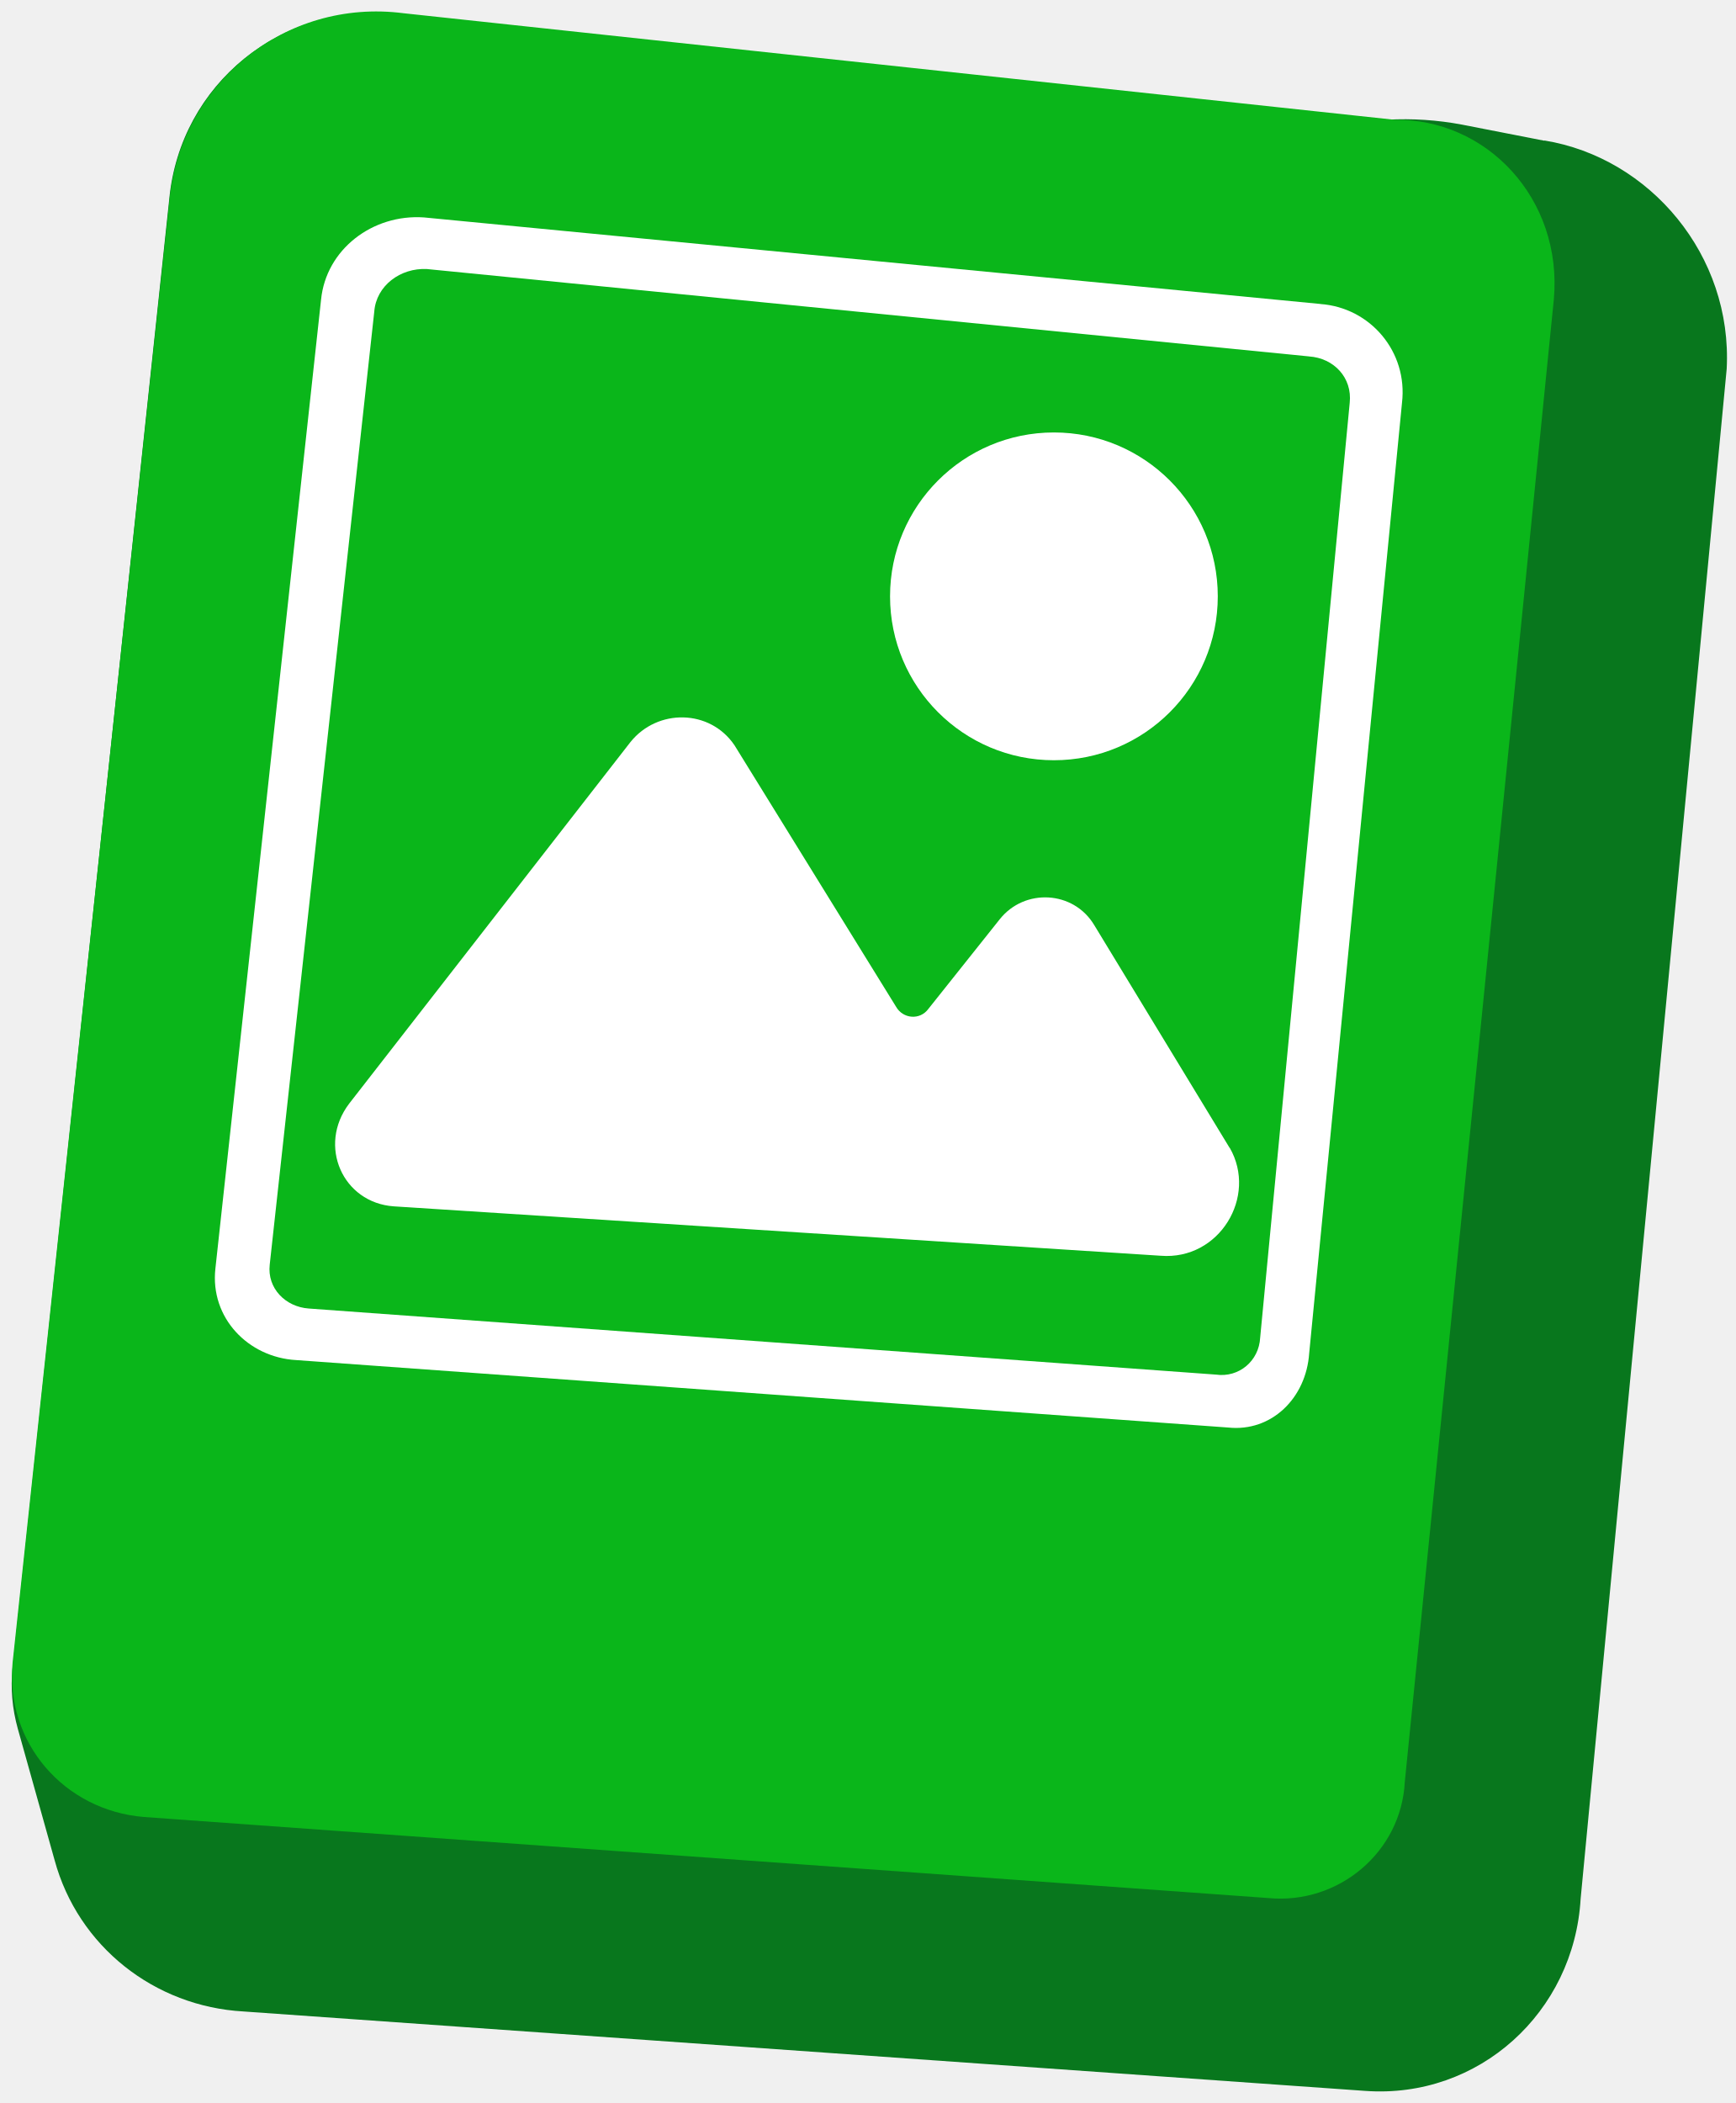
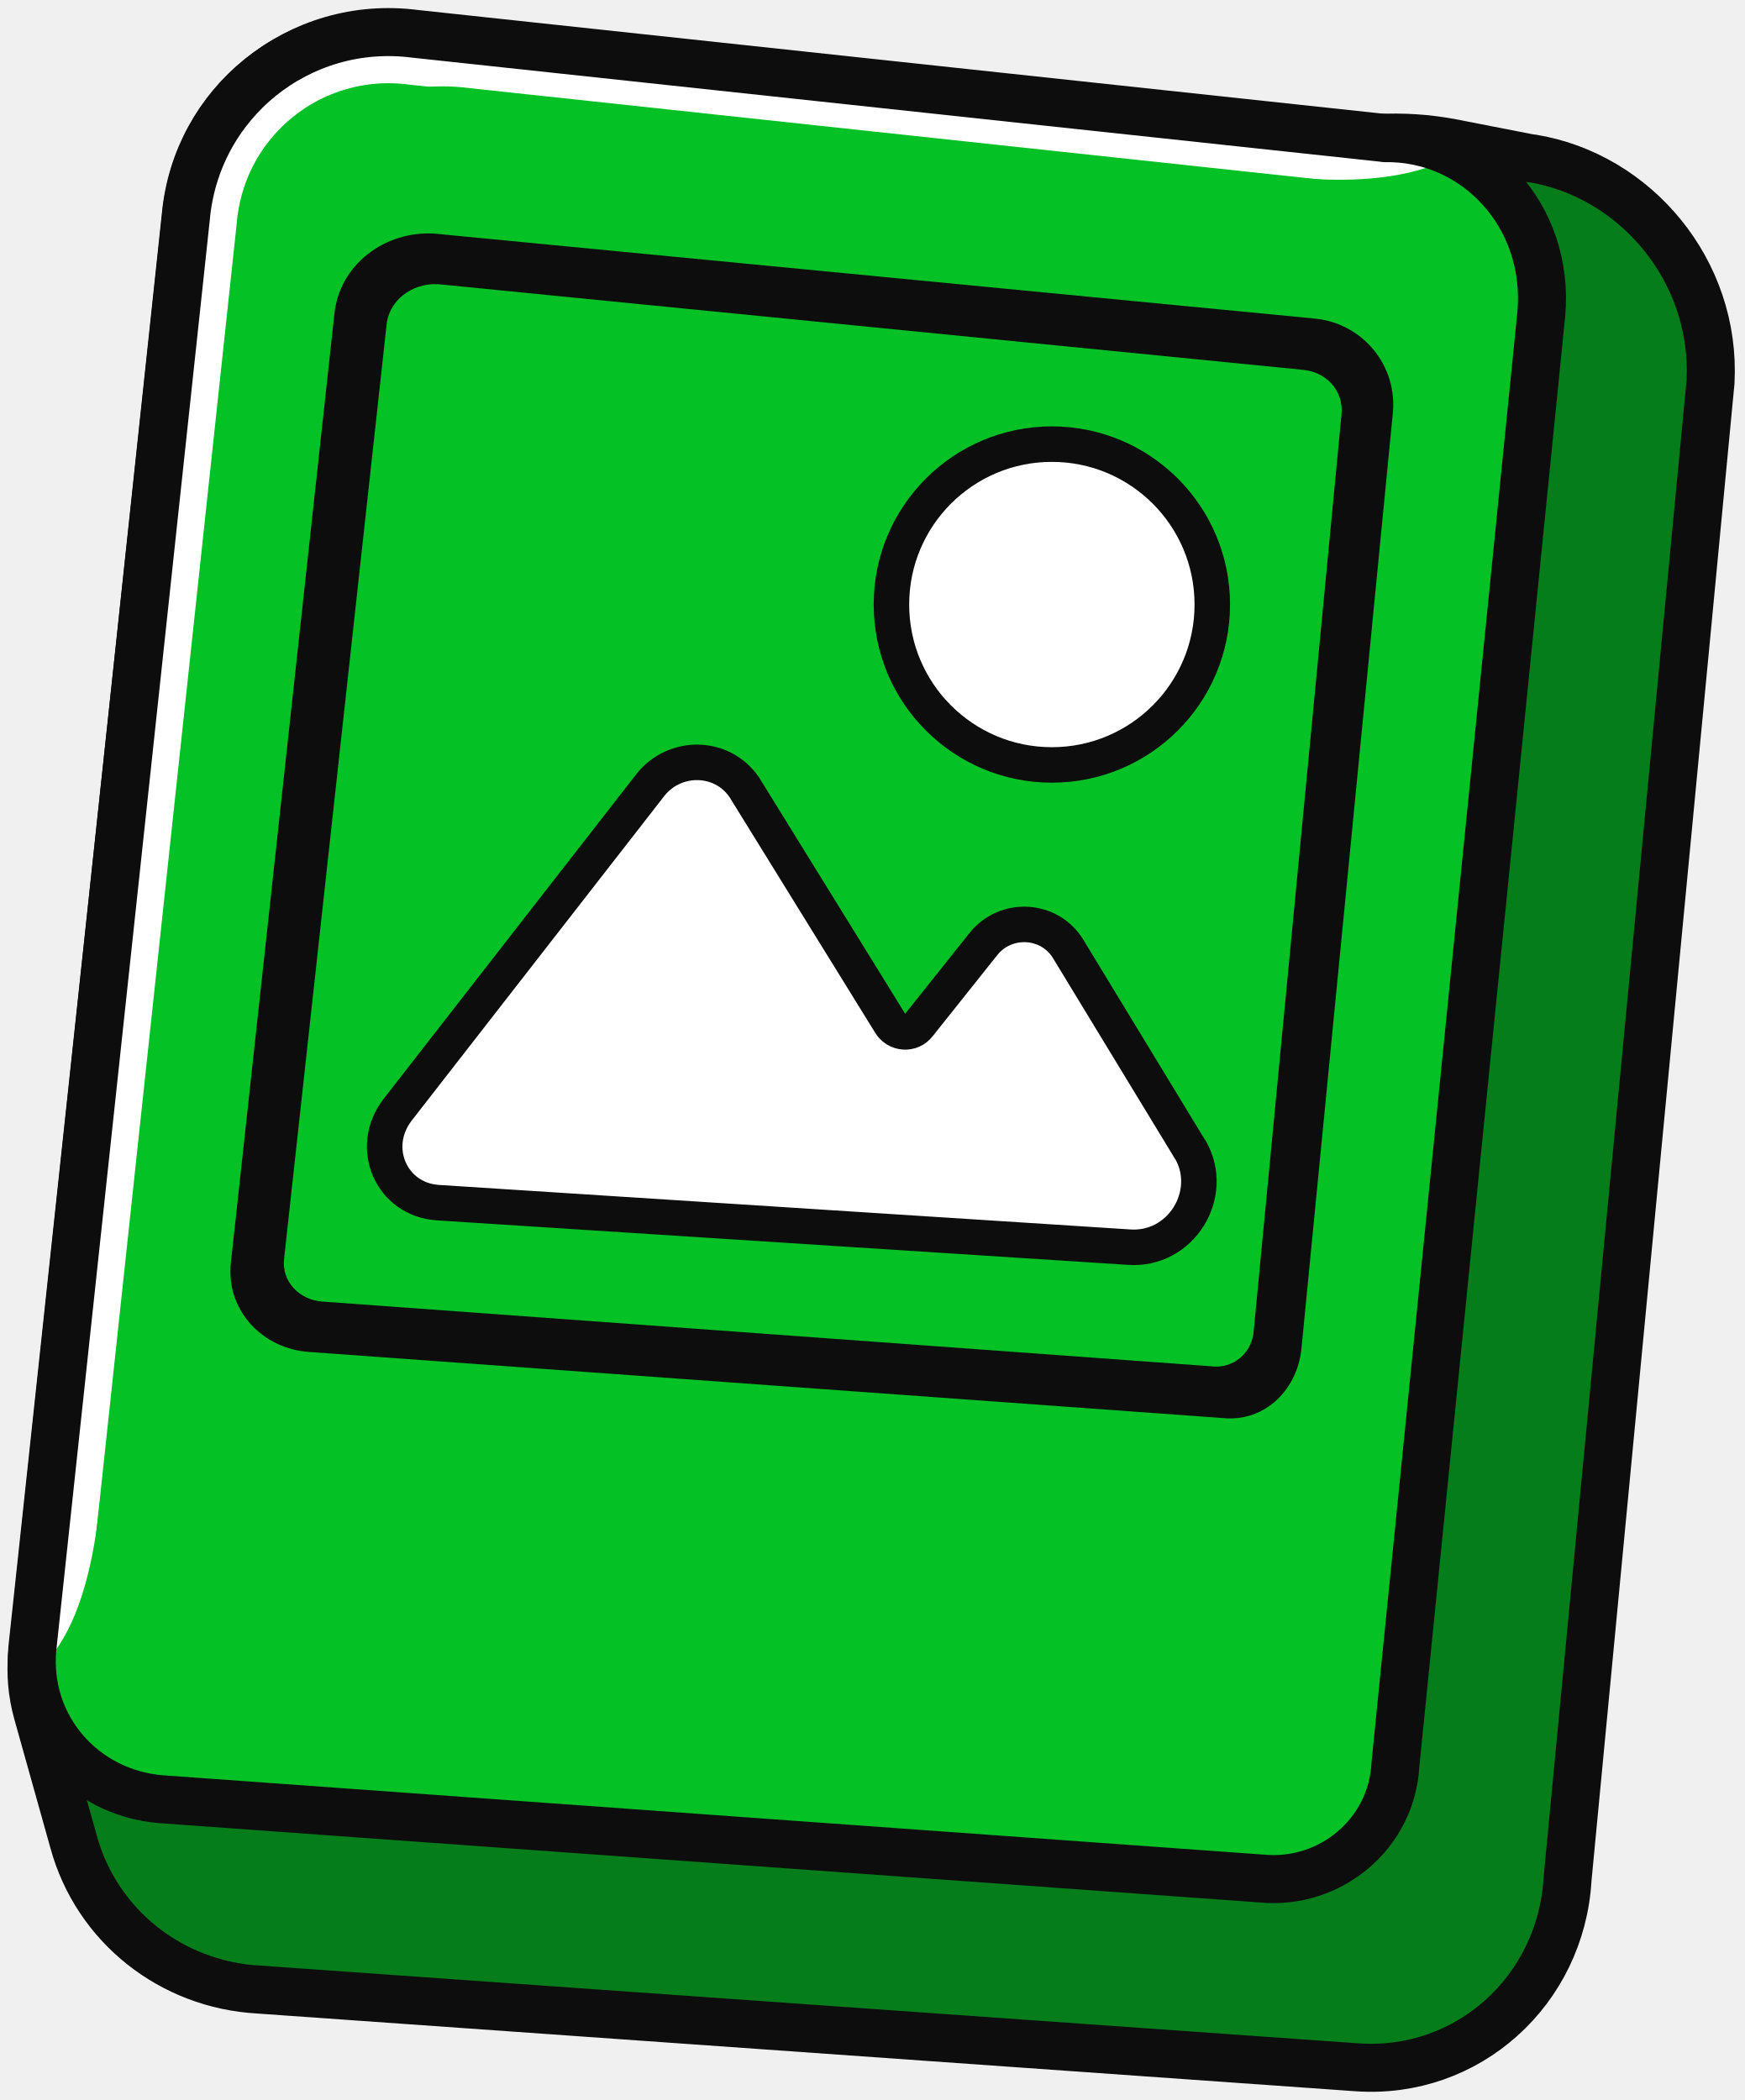
- <svg xmlns="http://www.w3.org/2000/svg" width="407.0" height="493.0" viewBox="52.0 4.0 407.0 493.0">
-   <path d="m414.1 36.99-19.33-3.776c-5.76-1.088-11.65-1.472-17.54-1.152l-232.1-24.77c-26.94-2.944-50.88 16.38-53.44 43.33l-36.74 344.4c-0.512 4.8-0.064 9.6 1.216 14.21l8.64 30.85c5.504 20.22 23.42 34.3 44.29 35.46l263 18.62c26.62 1.92 48.96-18.43 50.5-45.06l34.24-358.6c1.408-26.62-17.98-49.54-42.75-53.57z" fill="#08771D" />
-   <path d="m378.8 32.06-232.2-24.96c-27.71-3.584-52.54 16.51-54.91 44.29l-36.74 342.4c-1.728 18.75 12.1 34.62 30.78 36.16l263.7 19.01c16.38 1.536 31.1-10.75 31.94-27.26l34.94-347.5c2.112-23.55-15.74-42.5-37.5-42.11z" fill="#0AB61A" />
-   <path d="m361.6 75.26-210.2-20.29c-12.03-0.832-22.98 7.488-24.13 19.33l-24.77 227.1c-1.28 11.52 7.68 20.8 18.94 21.44l218.5 15.81c10.18 1.088 18.3-6.912 19.01-17.41l21.76-222.8c1.408-11.97-7.424-22.34-19.14-23.17z" fill="#fff" />
-   <path d="m358.9 87.55-206.8-20.48c-6.208-0.32-11.9 3.904-12.35 9.984l-24.51 223.4c-0.64 5.568 3.712 9.92 9.152 10.3l212.7 15.49c5.376 0.768 10.11-3.2 10.37-8.704l20.99-219.1c0.64-5.888-3.712-10.5-9.536-10.88z" fill="#0AB61A" />
-   <circle cx="299.1" cy="143.8" r="38.42" fill="#fff" />
-   <path d="m340.3 273.1-31.74-52.22c-4.864-8.128-16.32-8.704-22.14-1.408l-16.77 21.06c-1.984 2.688-5.952 2.304-7.552-0.512l-37.89-61.31c-5.76-8.512-18.05-8.64-24.38-0.768l-65.98 84.8c-7.424 9.792-1.536 23.23 10.5 24.06l179.8 11.58c13.76 1.088 22.72-13.89 16.19-25.28z" fill="#fff" />
+ <svg xmlns="http://www.w3.org/2000/svg" width="417.8" height="503" viewBox="47.2 -1 417.8 503">
+   <defs>
+     <clipPath id="photos-polaroid-face-clip">
+       <path d="m378.8 32.06-232.2-24.96c-27.71-3.584-52.54 16.51-54.91 44.29l-36.74 342.4c-1.728 18.75 12.1 34.62 30.78 36.16l263.7 19.01c16.38 1.536 31.1-10.75 31.94-27.26l34.94-347.5c2.112-23.55-15.74-42.5-37.5-42.11z" />
+     </clipPath>
+   </defs>
+   <path d="m414.1 36.99-19.33-3.776c-5.76-1.088-11.65-1.472-17.54-1.152l-232.1-24.77c-26.94-2.944-50.88 16.38-53.44 43.33l-36.74 344.4c-0.512 4.8-0.064 9.6 1.216 14.21l8.64 30.85c5.504 20.22 23.42 34.3 44.29 35.46l263 18.62c26.62 1.92 48.96-18.43 50.5-45.06l34.24-358.6c1.408-26.62-17.98-49.54-42.75-53.57z" fill="#047D1A" stroke="#0D0D0D" stroke-width="11.5" stroke-linejoin="round" />
+   <path d="m378.8 32.06-232.2-24.96c-27.71-3.584-52.54 16.51-54.91 44.29l-36.74 342.4c-1.728 18.75 12.1 34.62 30.78 36.16l263.7 19.01c16.38 1.536 31.1-10.75 31.94-27.26l34.94-347.5c2.112-23.55-15.74-42.5-37.5-42.11z" fill="#04C125" />
+   <g clip-path="url(#photos-polaroid-face-clip)">
+     <path d="m378.8 32.06-232.2-24.96c-27.71-3.584-52.54 16.51-54.91 44.29l-36.74 342.4c-1.728 18.75 12.1 34.62 30.78 36.16l263.7 19.01c16.38 1.536 31.1-10.75 31.94-27.26l34.94-347.5c2.112-23.55-15.74-42.5-37.5-42.11z" fill="none" stroke="#fff" stroke-width="24.5" stroke-linejoin="round" />
+     <path d="m378.8 32.06-232.2-24.96c-27.71-3.584-52.54 16.51-54.91 44.29l-36.74 342.4c-1.728 18.75 12.1 34.62 30.78 36.16l263.7 19.01c16.38 1.536 31.1-10.75 31.94-27.26l34.94-347.5c2.112-23.55-15.74-42.5-37.5-42.11z" fill="#04C125" transform="translate(13 13)" />
+     <path d="M71.0 360Q68.3 385 59.2 396L34.7 460L230 460L230 360Z M355 41.3Q378 43.8 392 38.0L430 17.6L440 140L355 140Z" fill="#04C125" />
+   </g>
+   <path d="m378.8 32.06-232.2-24.96c-27.71-3.584-52.54 16.51-54.91 44.29l-36.74 342.4c-1.728 18.75 12.1 34.62 30.78 36.16l263.7 19.01c16.38 1.536 31.1-10.75 31.94-27.26l34.94-347.5c2.112-23.55-15.74-42.5-37.5-42.11z" fill="none" stroke="#0D0D0D" stroke-width="11.5" stroke-linejoin="round" />
+   <path d="m361.6 75.26-210.2-20.29c-12.03-0.832-22.98 7.488-24.13 19.33l-24.77 227.1c-1.28 11.52 7.68 20.8 18.94 21.44l218.5 15.81c10.18 1.088 18.3-6.912 19.01-17.41l21.76-222.8c1.408-11.97-7.424-22.34-19.14-23.17z" fill="#0D0D0D" />
+   <path d="m358.9 87.55-206.8-20.48c-6.208-0.32-11.9 3.904-12.35 9.984l-24.51 223.4c-0.64 5.568 3.712 9.92 9.152 10.3l212.7 15.49c5.376 0.768 10.11-3.2 10.37-8.704l20.99-219.1c0.64-5.888-3.712-10.5-9.536-10.88z" fill="#04C125" />
+   <circle cx="299.1" cy="143.8" r="38.42" fill="#fff" stroke="#0D0D0D" stroke-width="8.5" stroke-linejoin="round" />
+   <path d="m340.3 273.1-31.74-52.22c-4.864-8.128-16.32-8.704-22.14-1.408l-16.77 21.06c-1.984 2.688-5.952 2.304-7.552-0.512l-37.89-61.31c-5.76-8.512-18.05-8.64-24.38-0.768l-65.98 84.8c-7.424 9.792-1.536 23.23 10.5 24.06l179.8 11.58c13.76 1.088 22.72-13.89 16.19-25.28z" fill="#fff" stroke="#0D0D0D" stroke-width="9.24" stroke-linejoin="round" transform="matrix(0.92 0 0 0.92 19.20 23.20)" />
</svg>
